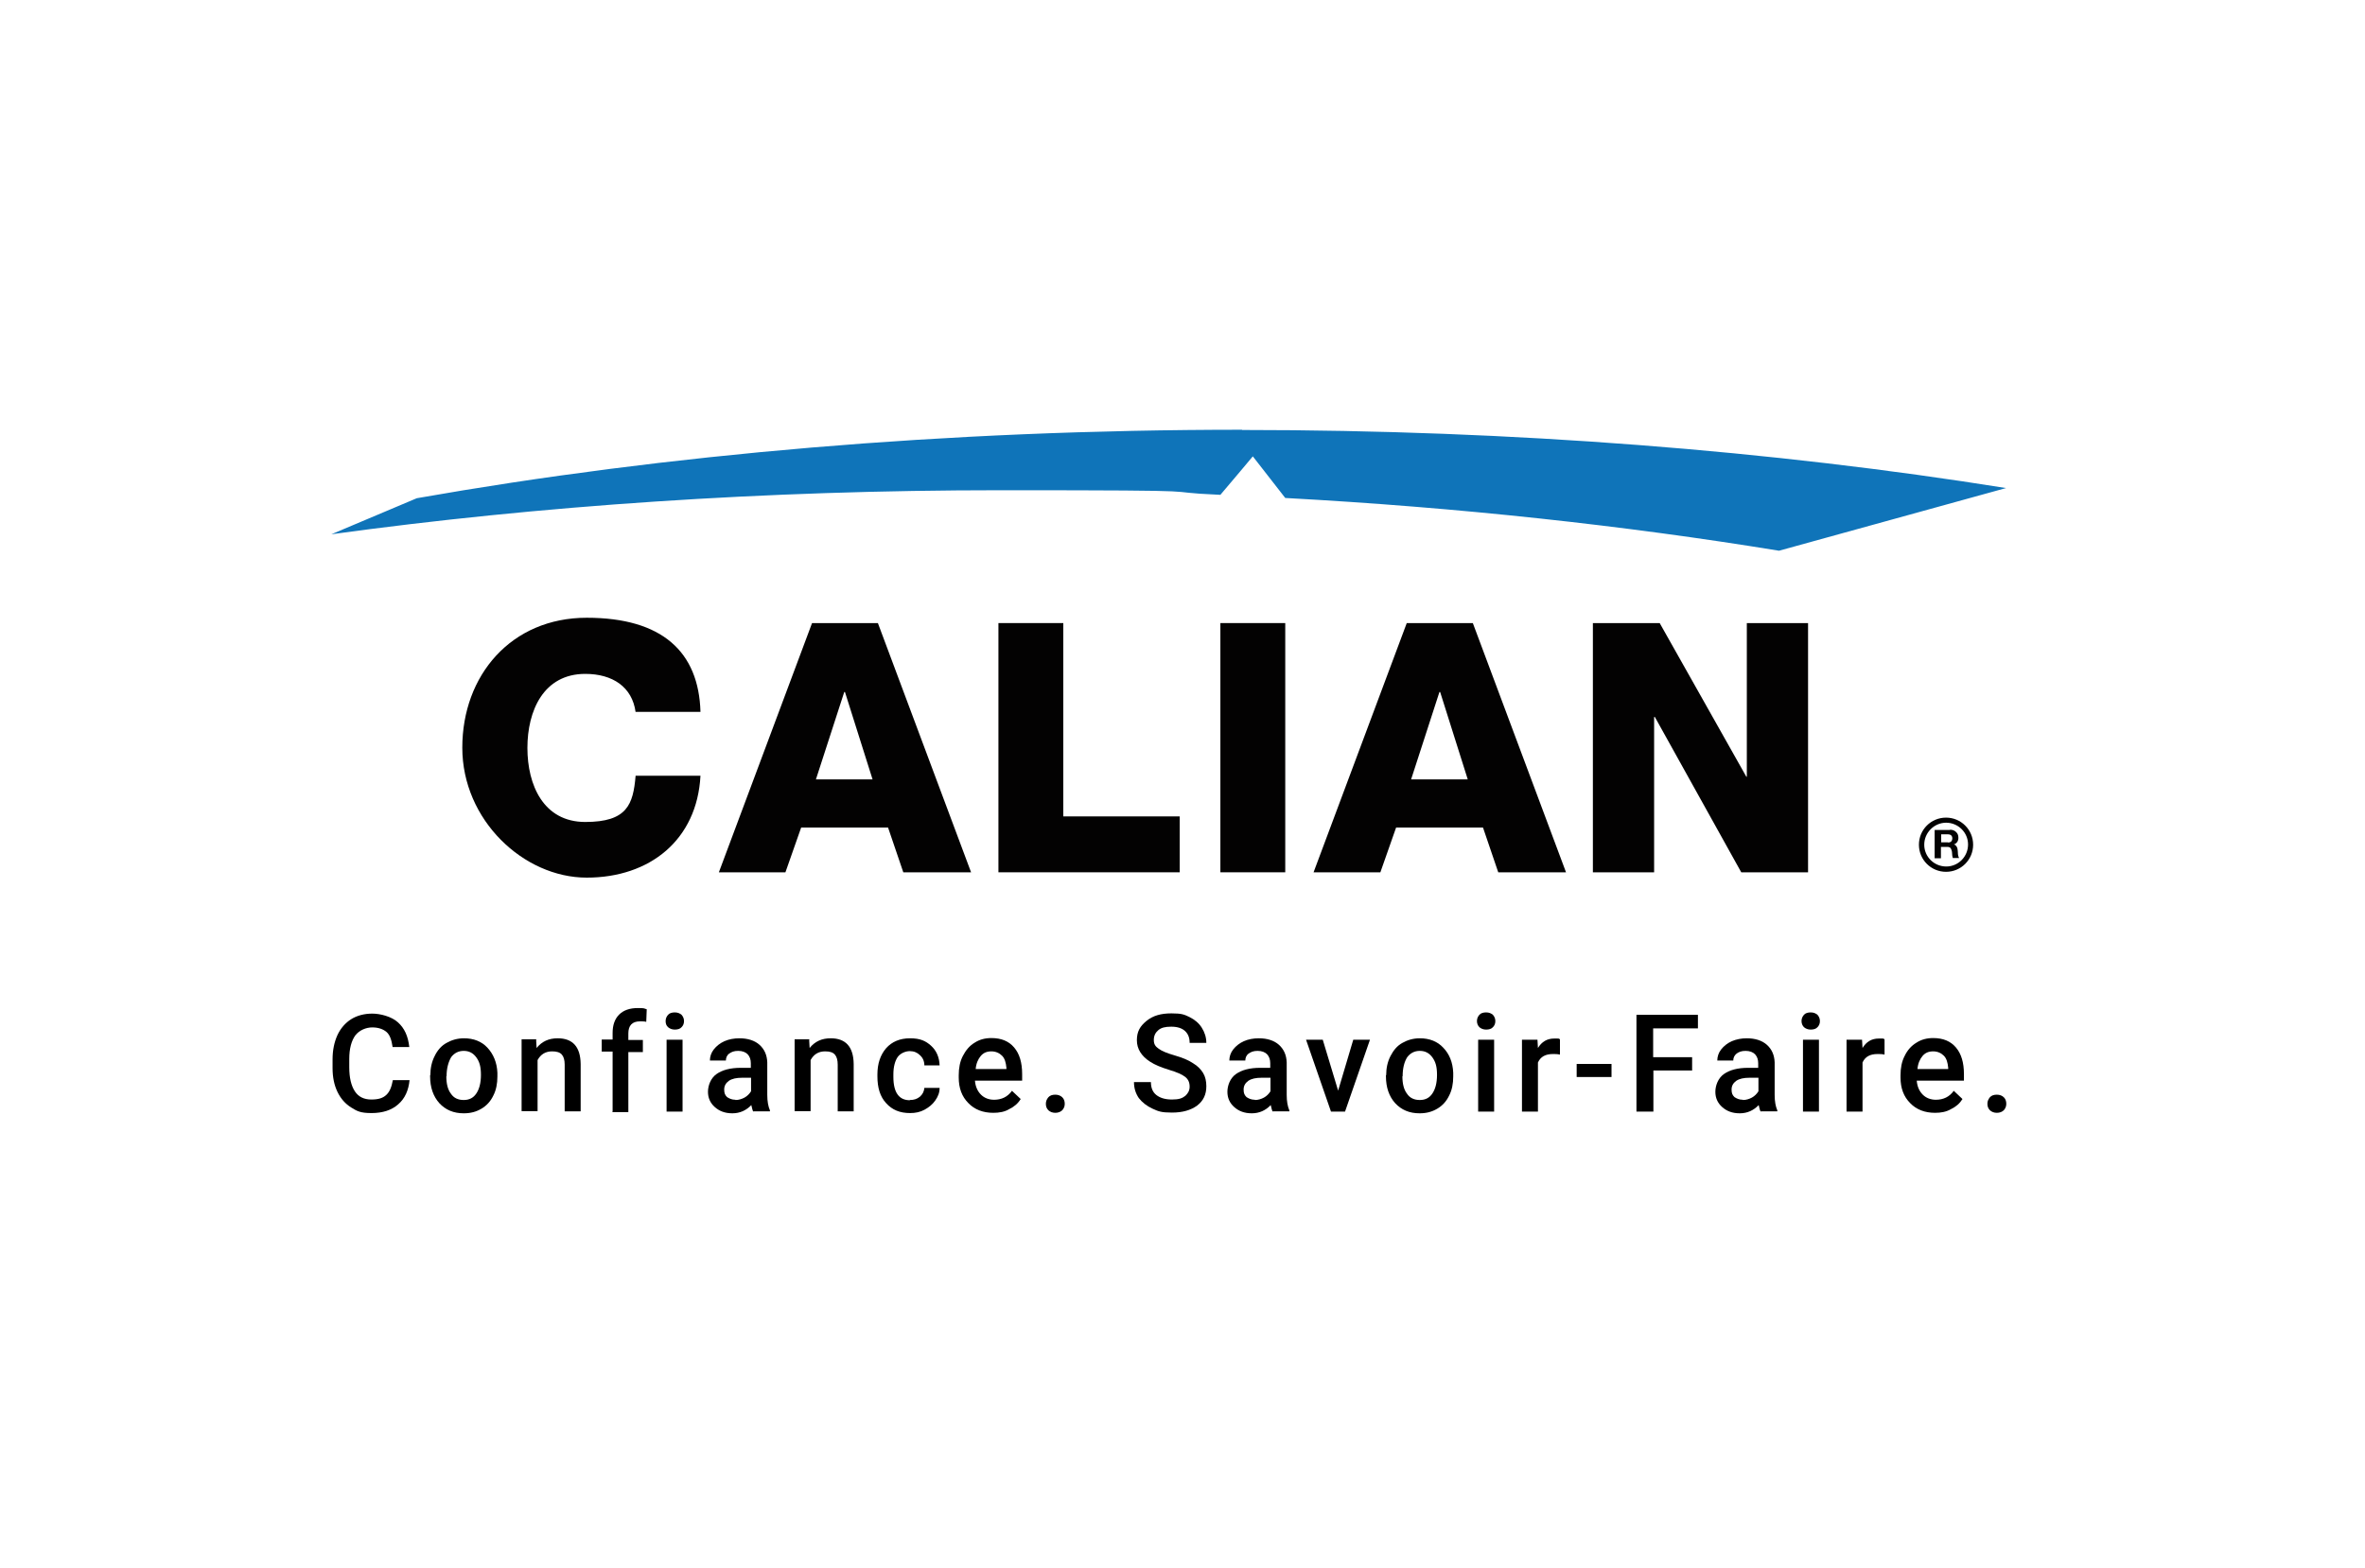
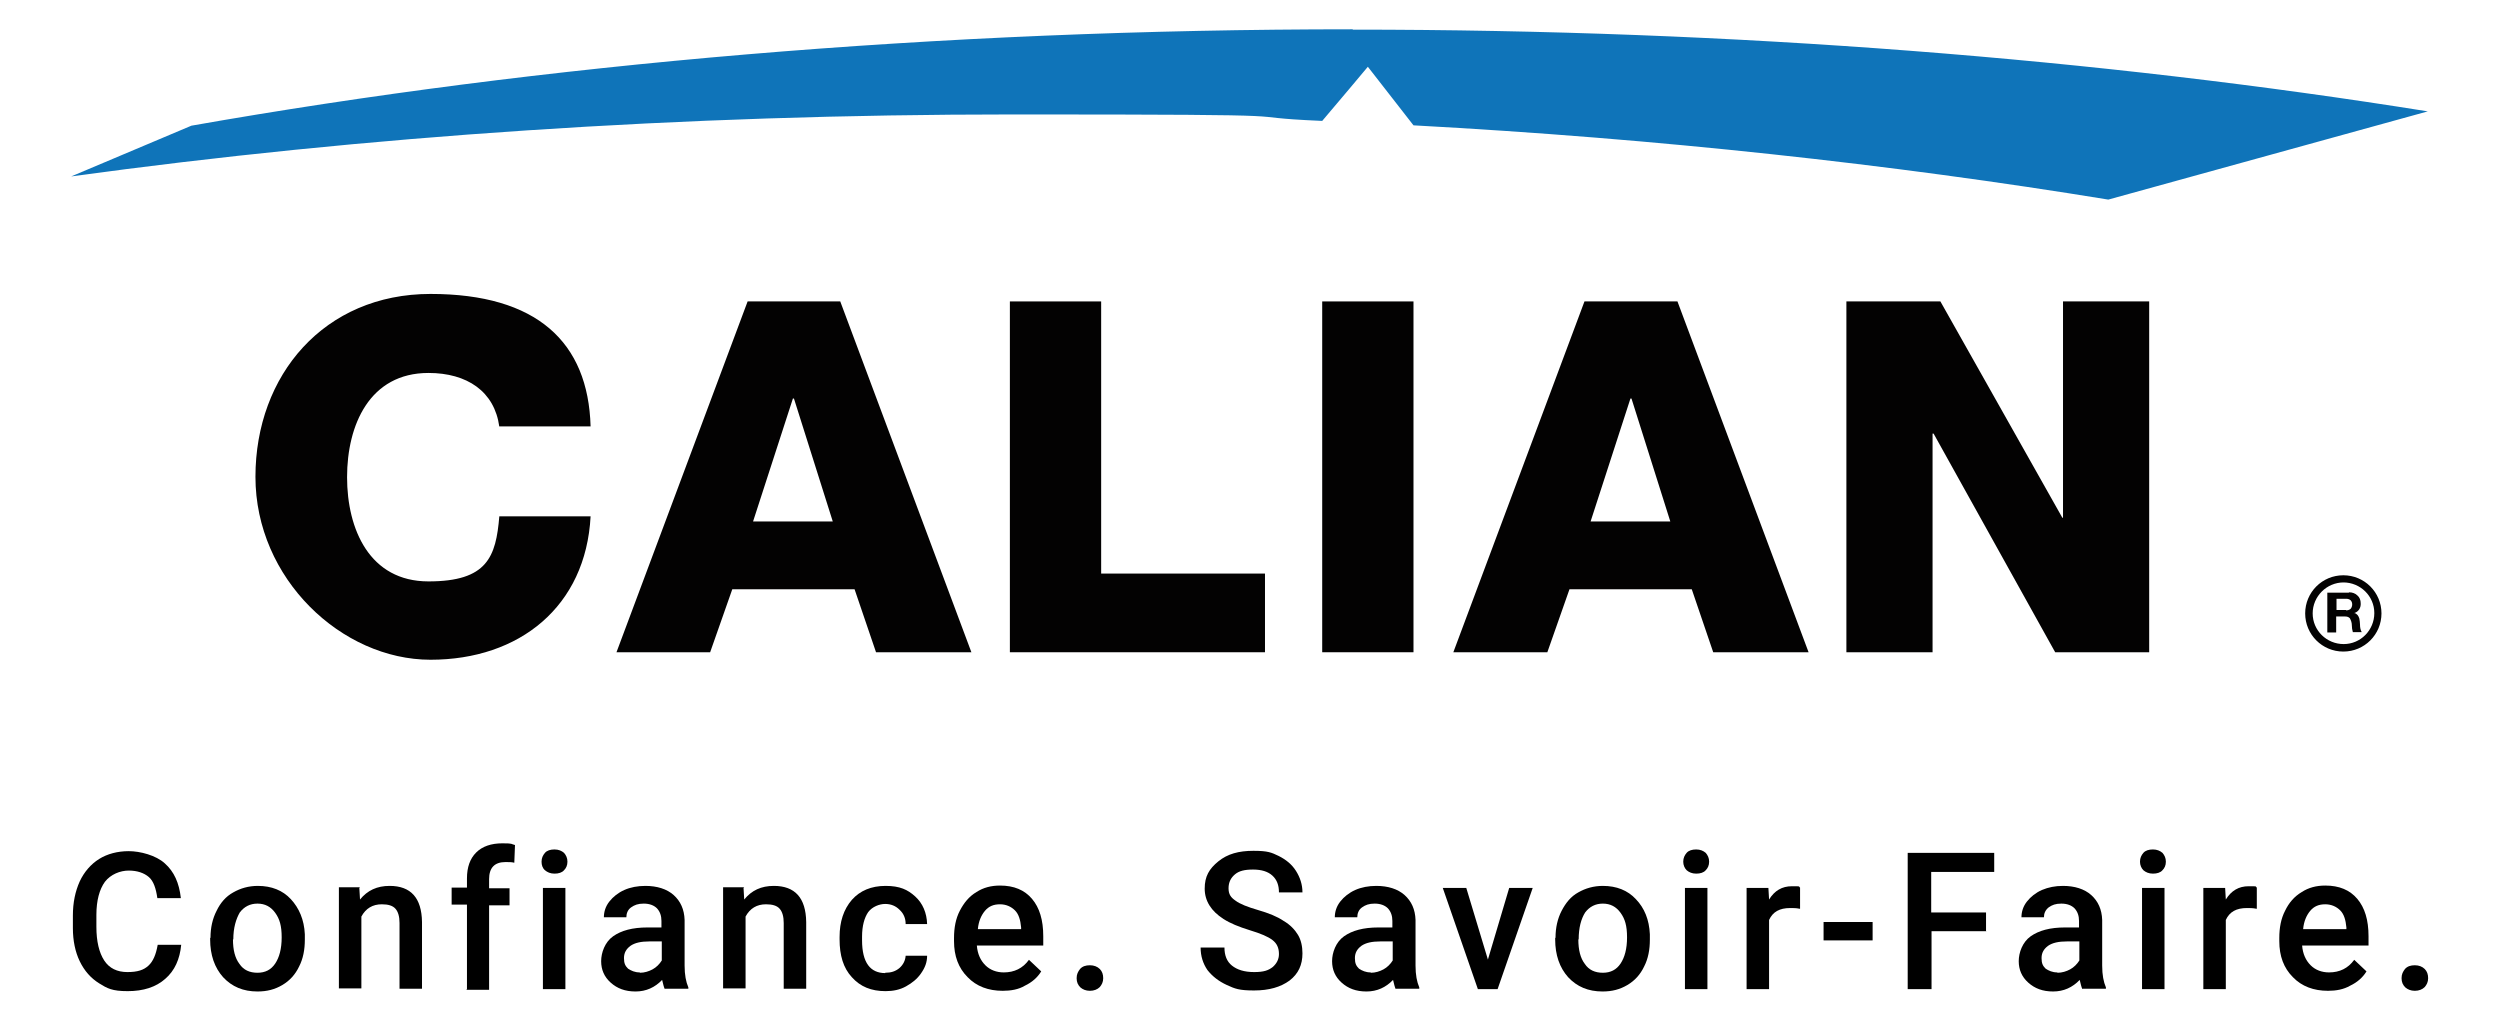
- <svg xmlns="http://www.w3.org/2000/svg" id="Layer_4" version="1.1" viewBox="0 0 977.1 648">
+ <svg xmlns="http://www.w3.org/2000/svg" id="Layer_4" version="1.1" viewBox="116 169 734 300">
  <defs>
    <style>
      .st0 {
        fill: #0f74b9;
      }

      .st1 {
        fill: #030202;
      }
    </style>
  </defs>
  <g>
    <path class="st1" d="M804.8,348.2c.5,0,.9-.1,1.3-.4.3-.3.5-.8.5-1.3,0-.5-.1-.9-.5-1.3-.4-.3-.8-.4-1.3-.4h-2.8v3.3h2.8ZM805.7,342.9c.9,0,1.8.3,2.4.9.7.6,1,1.4,1,2.3.1,1.3-.6,2.5-1.9,2.9h0c.4,0,.7.3,1,.6.2.3.4.6.5,1,.1.6.2,1.2.2,1.8,0,.7.1,1.5.5,2.2h-2.6c-.2-.7-.3-1.3-.3-2,0-.7-.2-1.4-.6-2.1-.4-.4-.9-.5-1.4-.5h-2.6v4.7h-2.6v-11.7h6.3Z" />
    <path class="st1" d="M804,337.9c-6.2,0-11.2,5-11.2,11.2,0,6.2,5,11.2,11.2,11.2,6.2,0,11.2-5,11.2-11.2h0c0-6.2-5-11.2-11.2-11.2M804,340c5,0,9.1,4,9.1,9,0,5-4,9.1-9,9.1-5,0-9.1-4-9.1-9,0,0,0,0,0,0,0-5,4.1-9.1,9.1-9.1" />
    <path class="st1" d="M262.6,294.3c-1.4-10.4-9.5-15.8-20.8-15.8-17.3,0-23.9,15.3-23.9,30.6s6.6,30.6,23.9,30.6,19.8-7.2,20.8-19.1h26.8c-1.4,26.5-20.9,42.1-47,42.1s-51.4-23.8-51.4-53.7,20.2-53.7,51.4-53.7,46.3,14.1,47,38.9h-26.8Z" />
    <path class="st1" d="M337.1,322.1h23.4l-11.4-36.1h-.3l-11.7,36.1ZM335.4,257.5h27.3l38.5,103h-28l-6.3-18.5h-35.9l-6.5,18.5h-27.5l38.5-103Z" />
    <polygon class="st1" points="412.5 257.5 439.3 257.5 439.3 337.4 487.4 337.4 487.4 360.5 412.5 360.5 412.5 257.5" />
    <rect class="st1" x="504.2" y="257.5" width="26.8" height="103" />
    <path class="st1" d="M583,322.1h23.4l-11.4-36.1h-.3l-11.7,36.1ZM581.2,257.5h27.3l38.5,103h-28l-6.3-18.5h-35.9l-6.5,18.5h-27.6l38.5-103Z" />
    <polygon class="st1" points="658.1 257.5 685.7 257.5 721.5 321 721.7 321 721.7 257.5 747 257.5 747 360.5 719.4 360.5 683.7 296.3 683.4 296.3 683.4 360.5 658.1 360.5 658.1 257.5" />
  </g>
  <path class="st0" d="M513.2,177.6c-122.5,0-238.3,10.2-341,28.3l-35.3,14.9c85.8-11.8,179-18.2,276.6-18.2s60.9.6,90.7,1.9c3.7-4.3,13.4-15.9,13.4-15.9l13.4,17.2c71.8,3.9,140.3,11.4,204,21.8l93.8-25.9c-96.3-15.4-203.1-24-315.7-24Z" />
  <g>
    <path d="M169.2,446.4c-.4,4.2-1.9,7.6-4.7,10-2.7,2.4-6.4,3.6-11,3.6s-6-.8-8.4-2.3-4.3-3.6-5.7-6.5c-1.3-2.7-2-6-2-9.7v-3.7c0-3.8.7-7.1,2-10,1.3-2.8,3.3-5.1,5.7-6.6s5.4-2.3,8.7-2.3,8,1.2,10.6,3.6c2.7,2.4,4.2,5.7,4.7,10.2h-6.9c-.4-2.8-1.1-5-2.5-6.2s-3.4-1.9-5.9-1.9-5.3,1.1-7,3.3c-1.6,2.2-2.5,5.5-2.5,9.7v3.5c0,4.3.8,7.6,2.3,9.9s3.8,3.4,6.8,3.4,4.8-.6,6.2-1.9,2.2-3.3,2.7-6.1h6.8Z" />
    <path d="M177.8,444.3c0-2.9.6-5.6,1.8-7.9,1.1-2.3,2.7-4.2,4.9-5.4,2.1-1.2,4.5-1.9,7.2-1.9,4,0,7.3,1.3,9.7,3.9s3.9,6,4.1,10.3v1.6c0,2.9-.5,5.6-1.7,7.9-1.1,2.3-2.7,4.1-4.9,5.4s-4.5,1.9-7.3,1.9c-4.2,0-7.5-1.4-10.1-4.2-2.5-2.8-3.8-6.5-3.8-11.1v-.4h0ZM184.4,444.8c0,3.1.6,5.5,1.9,7.2,1.2,1.8,3,2.6,5.3,2.6s4-.9,5.2-2.7c1.2-1.8,1.9-4.3,1.9-7.7s-.6-5.4-1.9-7.2c-1.3-1.8-3-2.7-5.2-2.7s-3.9.9-5.2,2.6c-1.1,1.9-1.9,4.5-1.9,7.9Z" />
    <path d="M221.5,429.7l.2,3.4c2.2-2.7,5-4,8.7-4,6.2,0,9.4,3.5,9.5,10.6v19.6h-6.6v-19.3c0-1.9-.4-3.3-1.2-4.2s-2.1-1.3-4-1.3c-2.7,0-4.7,1.2-6,3.6v21.1h-6.6v-29.7h6.2Z" />
    <path d="M253.1,459.4v-24.8h-4.5v-5h4.5v-2.7c0-3.3.9-5.8,2.7-7.6s4.4-2.7,7.7-2.7,2.4.2,3.7.5l-.2,5.2c-.7-.2-1.6-.2-2.6-.2-3.2,0-4.8,1.7-4.8,5v2.7h6v5h-6v24.8h-6.6v-.2Z" />
    <path d="M275,422c0-1.1.4-1.9,1-2.6.6-.7,1.6-1,2.8-1s2.1.4,2.8,1c.6.7,1,1.5,1,2.6s-.4,1.9-1,2.5c-.6.7-1.6,1-2.8,1s-2.1-.4-2.8-1c-.7-.6-1-1.5-1-2.5ZM282,459.4h-6.6v-29.7h6.6v29.7Z" />
    <path d="M311.2,459.4c-.3-.5-.5-1.5-.8-2.7-2.1,2.2-4.7,3.4-7.8,3.4s-5.4-.9-7.3-2.6c-1.9-1.7-2.8-3.8-2.8-6.3s1.1-5.6,3.5-7.3c2.4-1.7,5.7-2.6,10.1-2.6h4.1v-1.9c0-1.5-.4-2.7-1.3-3.7-.9-.9-2.2-1.4-3.9-1.4s-2.7.4-3.7,1.1-1.4,1.8-1.4,2.9h-6.6c0-1.6.5-3.2,1.6-4.6,1.1-1.4,2.6-2.6,4.4-3.4s3.9-1.2,6.2-1.2c3.4,0,6.3.9,8.3,2.7,2,1.8,3.1,4.2,3.2,7.3v13.4c0,2.7.4,4.8,1.1,6.4v.4h-6.8ZM303.9,454.6c1.3,0,2.6-.4,3.7-1,1.1-.6,2-1.5,2.7-2.6v-5.6h-3.6c-2.5,0-4.3.4-5.6,1.3-1.2.9-1.9,2-1.9,3.6s.4,2.3,1.2,3.1c.9.6,2,1.1,3.4,1.1Z" />
    <path d="M334.3,429.7l.2,3.4c2.2-2.7,5-4,8.7-4,6.2,0,9.4,3.5,9.5,10.6v19.6h-6.6v-19.3c0-1.9-.4-3.3-1.2-4.2s-2.1-1.3-4-1.3c-2.7,0-4.7,1.2-6,3.6v21.1h-6.6v-29.7h6.2Z" />
    <path d="M375.9,454.6c1.7,0,3-.4,4.2-1.4,1.1-1,1.7-2.2,1.8-3.6h6.3c0,1.9-.6,3.5-1.8,5.2-1.1,1.6-2.6,2.8-4.4,3.8s-3.8,1.4-6,1.4c-4.2,0-7.4-1.3-9.9-4.1-2.5-2.7-3.6-6.4-3.6-11.1v-.7c0-4.5,1.2-8.1,3.6-10.9,2.4-2.7,5.7-4.1,9.9-4.1s6.5,1.1,8.7,3.1c2.2,2,3.4,4.8,3.5,8.1h-6.3c0-1.7-.6-3.1-1.8-4.2-1.1-1.1-2.5-1.7-4.2-1.7s-3.8.8-5,2.4c-1.1,1.6-1.8,4-1.8,7.2v1.1c0,3.2.6,5.7,1.8,7.3,1.1,1.5,2.8,2.3,5,2.3Z" />
    <path d="M410.4,459.9c-4.2,0-7.7-1.3-10.3-4-2.7-2.7-4-6.2-4-10.6v-.9c0-3,.5-5.7,1.7-8s2.7-4.2,4.9-5.5c2-1.3,4.3-1.9,6.9-1.9,4.1,0,7.2,1.3,9.4,3.9,2.2,2.6,3.3,6.2,3.3,11v2.7h-19.5c.2,2.5,1.1,4.4,2.5,5.8,1.4,1.4,3.3,2.1,5.4,2.1,3.1,0,5.6-1.2,7.4-3.7l3.6,3.4c-1.1,1.8-2.7,3.2-4.8,4.2-1.8,1.1-4.1,1.5-6.5,1.5ZM409.6,434.5c-1.9,0-3.3.6-4.4,1.9s-1.9,3.1-2.1,5.4h12.7v-.5c-.2-2.2-.7-3.9-1.8-5s-2.6-1.8-4.4-1.8Z" />
    <path d="M436,452.4c1.2,0,2.2.4,2.9,1.1.7.7,1,1.6,1,2.7s-.4,1.9-1,2.6c-.7.7-1.7,1.1-2.9,1.1s-2.1-.4-2.8-1c-.7-.7-1.1-1.5-1.1-2.7s.4-1.9,1-2.7c.7-.8,1.7-1.1,2.9-1.1Z" />
    <path d="M491.5,449.1c0-1.8-.6-3.1-1.9-4.1s-3.4-1.9-6.7-2.9c-3.2-1-5.7-2-7.7-3.3-3.6-2.3-5.5-5.3-5.5-8.9s1.3-5.8,4-8,6-3.1,10.3-3.1,5.3.5,7.4,1.5c2.2,1.1,3.9,2.5,5.1,4.4,1.2,1.9,1.9,4,1.9,6.3h-6.9c0-2.1-.6-3.7-1.9-4.9s-3.2-1.8-5.7-1.8-4.1.4-5.3,1.4-1.9,2.3-1.9,4.1.7,2.7,2,3.6c1.3,1,3.6,1.9,6.7,2.8s5.6,1.9,7.5,3.2c1.9,1.1,3.3,2.6,4.2,4.1s1.3,3.4,1.3,5.4c0,3.4-1.2,6-3.8,8-2.6,1.9-6,2.9-10.4,2.9s-5.6-.5-8-1.6c-2.4-1.1-4.3-2.6-5.7-4.4-1.3-1.9-2-4.1-2-6.6h7c0,2.3.7,4.1,2.2,5.3s3.6,1.9,6.5,1.9,4.2-.5,5.5-1.5c1.1-1,1.8-2.2,1.8-3.8Z" />
    <path d="M525.8,459.4c-.3-.5-.5-1.5-.8-2.7-2.1,2.2-4.7,3.4-7.8,3.4s-5.4-.9-7.3-2.6c-1.9-1.7-2.8-3.8-2.8-6.3s1.1-5.6,3.5-7.3c2.4-1.7,5.7-2.6,10.1-2.6h4.1v-1.9c0-1.5-.4-2.7-1.3-3.7-.9-.9-2.2-1.4-3.9-1.4s-2.7.4-3.7,1.1-1.4,1.8-1.4,2.9h-6.6c0-1.6.5-3.2,1.6-4.6,1.1-1.4,2.6-2.6,4.4-3.4s3.9-1.2,6.2-1.2c3.4,0,6.3.9,8.3,2.7,2,1.8,3.1,4.2,3.2,7.3v13.4c0,2.7.4,4.8,1.1,6.4v.4h-6.8ZM518.5,454.6c1.3,0,2.6-.4,3.7-1s2-1.5,2.7-2.6v-5.6h-3.6c-2.5,0-4.3.4-5.6,1.3-1.2.9-1.9,2-1.9,3.6s.4,2.3,1.2,3.1c.9.6,2,1.1,3.4,1.1Z" />
    <path d="M552.8,450.9l6.3-21.2h6.9l-10.3,29.7h-5.8l-10.3-29.7h6.9l6.4,21.2Z" />
    <path d="M572.7,444.3c0-2.9.6-5.6,1.8-7.9s2.7-4.2,4.9-5.4c2.1-1.2,4.5-1.9,7.2-1.9,4,0,7.3,1.3,9.7,3.9,2.5,2.6,3.9,6,4.1,10.3v1.6c0,2.9-.5,5.6-1.7,7.9-1.1,2.3-2.7,4.1-4.9,5.4s-4.5,1.9-7.3,1.9c-4.2,0-7.5-1.4-10.1-4.2-2.5-2.8-3.8-6.5-3.8-11.1v-.4h0ZM579.4,444.8c0,3.1.6,5.5,1.9,7.2,1.2,1.8,3,2.6,5.3,2.6s4-.9,5.2-2.7c1.2-1.8,1.9-4.3,1.9-7.7s-.6-5.4-1.9-7.2c-1.3-1.8-3-2.7-5.2-2.7s-3.9.9-5.2,2.6c-1.2,1.9-1.9,4.5-1.9,7.9Z" />
    <path d="M610.2,422c0-1.1.4-1.9,1-2.6.6-.7,1.6-1,2.8-1s2.1.4,2.8,1c.6.7,1,1.5,1,2.6s-.4,1.9-1,2.5c-.6.7-1.6,1-2.8,1s-2.1-.4-2.8-1c-.6-.6-1-1.5-1-2.5ZM617.3,459.4h-6.6v-29.7h6.6v29.7Z" />
    <path d="M644.3,435.8c-.9-.2-1.8-.2-2.7-.2-3.1,0-5.1,1.1-6.2,3.5v20.3h-6.6v-29.7h6.4l.2,3.4c1.6-2.6,3.8-3.9,6.7-3.9s1.8,0,2.4.4v6.2Z" />
    <path d="M665.8,445.1h-14.4v-5.4h14.4v5.4Z" />
    <path d="M699.2,442.4h-16.1v17h-7v-40h25.4v5.6h-18.5v11.9h16.1v5.6h0Z" />
    <path d="M727.4,459.4c-.3-.5-.5-1.5-.8-2.7-2.1,2.2-4.7,3.4-7.8,3.4s-5.4-.9-7.3-2.6c-1.9-1.7-2.8-3.8-2.8-6.3s1.1-5.6,3.5-7.3c2.4-1.7,5.7-2.6,10.1-2.6h4.1v-1.9c0-1.5-.4-2.7-1.3-3.7-.9-.9-2.2-1.4-3.9-1.4s-2.7.4-3.7,1.1c-1,.8-1.4,1.8-1.4,2.9h-6.6c0-1.6.5-3.2,1.6-4.6s2.6-2.6,4.4-3.4c1.9-.8,3.9-1.2,6.2-1.2,3.4,0,6.3.9,8.3,2.7,2,1.8,3.1,4.2,3.2,7.3v13.4c0,2.7.4,4.8,1.1,6.4v.4h-6.8ZM720.1,454.6c1.3,0,2.6-.4,3.7-1s2-1.5,2.7-2.6v-5.6h-3.6c-2.5,0-4.3.4-5.6,1.3-1.2.9-1.9,2-1.9,3.6s.4,2.3,1.2,3.1c.9.6,2,1.1,3.4,1.1Z" />
    <path d="M744.3,422c0-1.1.4-1.9,1-2.6.6-.7,1.6-1,2.8-1s2.1.4,2.8,1c.6.7,1,1.5,1,2.6s-.4,1.9-1,2.5c-.6.7-1.6,1-2.8,1s-2.1-.4-2.8-1c-.6-.6-1-1.5-1-2.5ZM751.5,459.4h-6.6v-29.7h6.6v29.7Z" />
    <path d="M778.4,435.8c-.9-.2-1.8-.2-2.7-.2-3.1,0-5.1,1.1-6.2,3.5v20.3h-6.6v-29.7h6.4l.2,3.4c1.6-2.6,3.8-3.9,6.7-3.9s1.8,0,2.4.4v6.2Z" />
    <path d="M799.5,459.9c-4.2,0-7.7-1.3-10.3-4-2.7-2.7-4-6.2-4-10.6v-.9c0-3,.5-5.7,1.7-8,1.1-2.3,2.7-4.2,4.9-5.5,2-1.3,4.3-1.9,6.9-1.9,4.1,0,7.2,1.3,9.4,3.9,2.2,2.6,3.3,6.2,3.3,11v2.7h-19.5c.2,2.5,1.1,4.4,2.5,5.8,1.4,1.4,3.3,2.1,5.4,2.1,3.1,0,5.6-1.2,7.4-3.7l3.6,3.4c-1.1,1.8-2.7,3.2-4.8,4.2-1.9,1.1-4.1,1.5-6.5,1.5ZM798.7,434.5c-1.9,0-3.3.6-4.4,1.9s-1.9,3.1-2.1,5.4h12.7v-.5c-.2-2.2-.7-3.9-1.8-5-1.1-1.1-2.6-1.8-4.4-1.8Z" />
    <path d="M825,452.4c1.2,0,2.2.4,2.9,1.1.7.7,1,1.6,1,2.7s-.4,1.9-1,2.6c-.7.7-1.7,1.1-2.9,1.1s-2.1-.4-2.8-1c-.7-.7-1.1-1.5-1.1-2.7s.4-1.9,1-2.7c.7-.8,1.7-1.1,2.9-1.1Z" />
  </g>
</svg>
